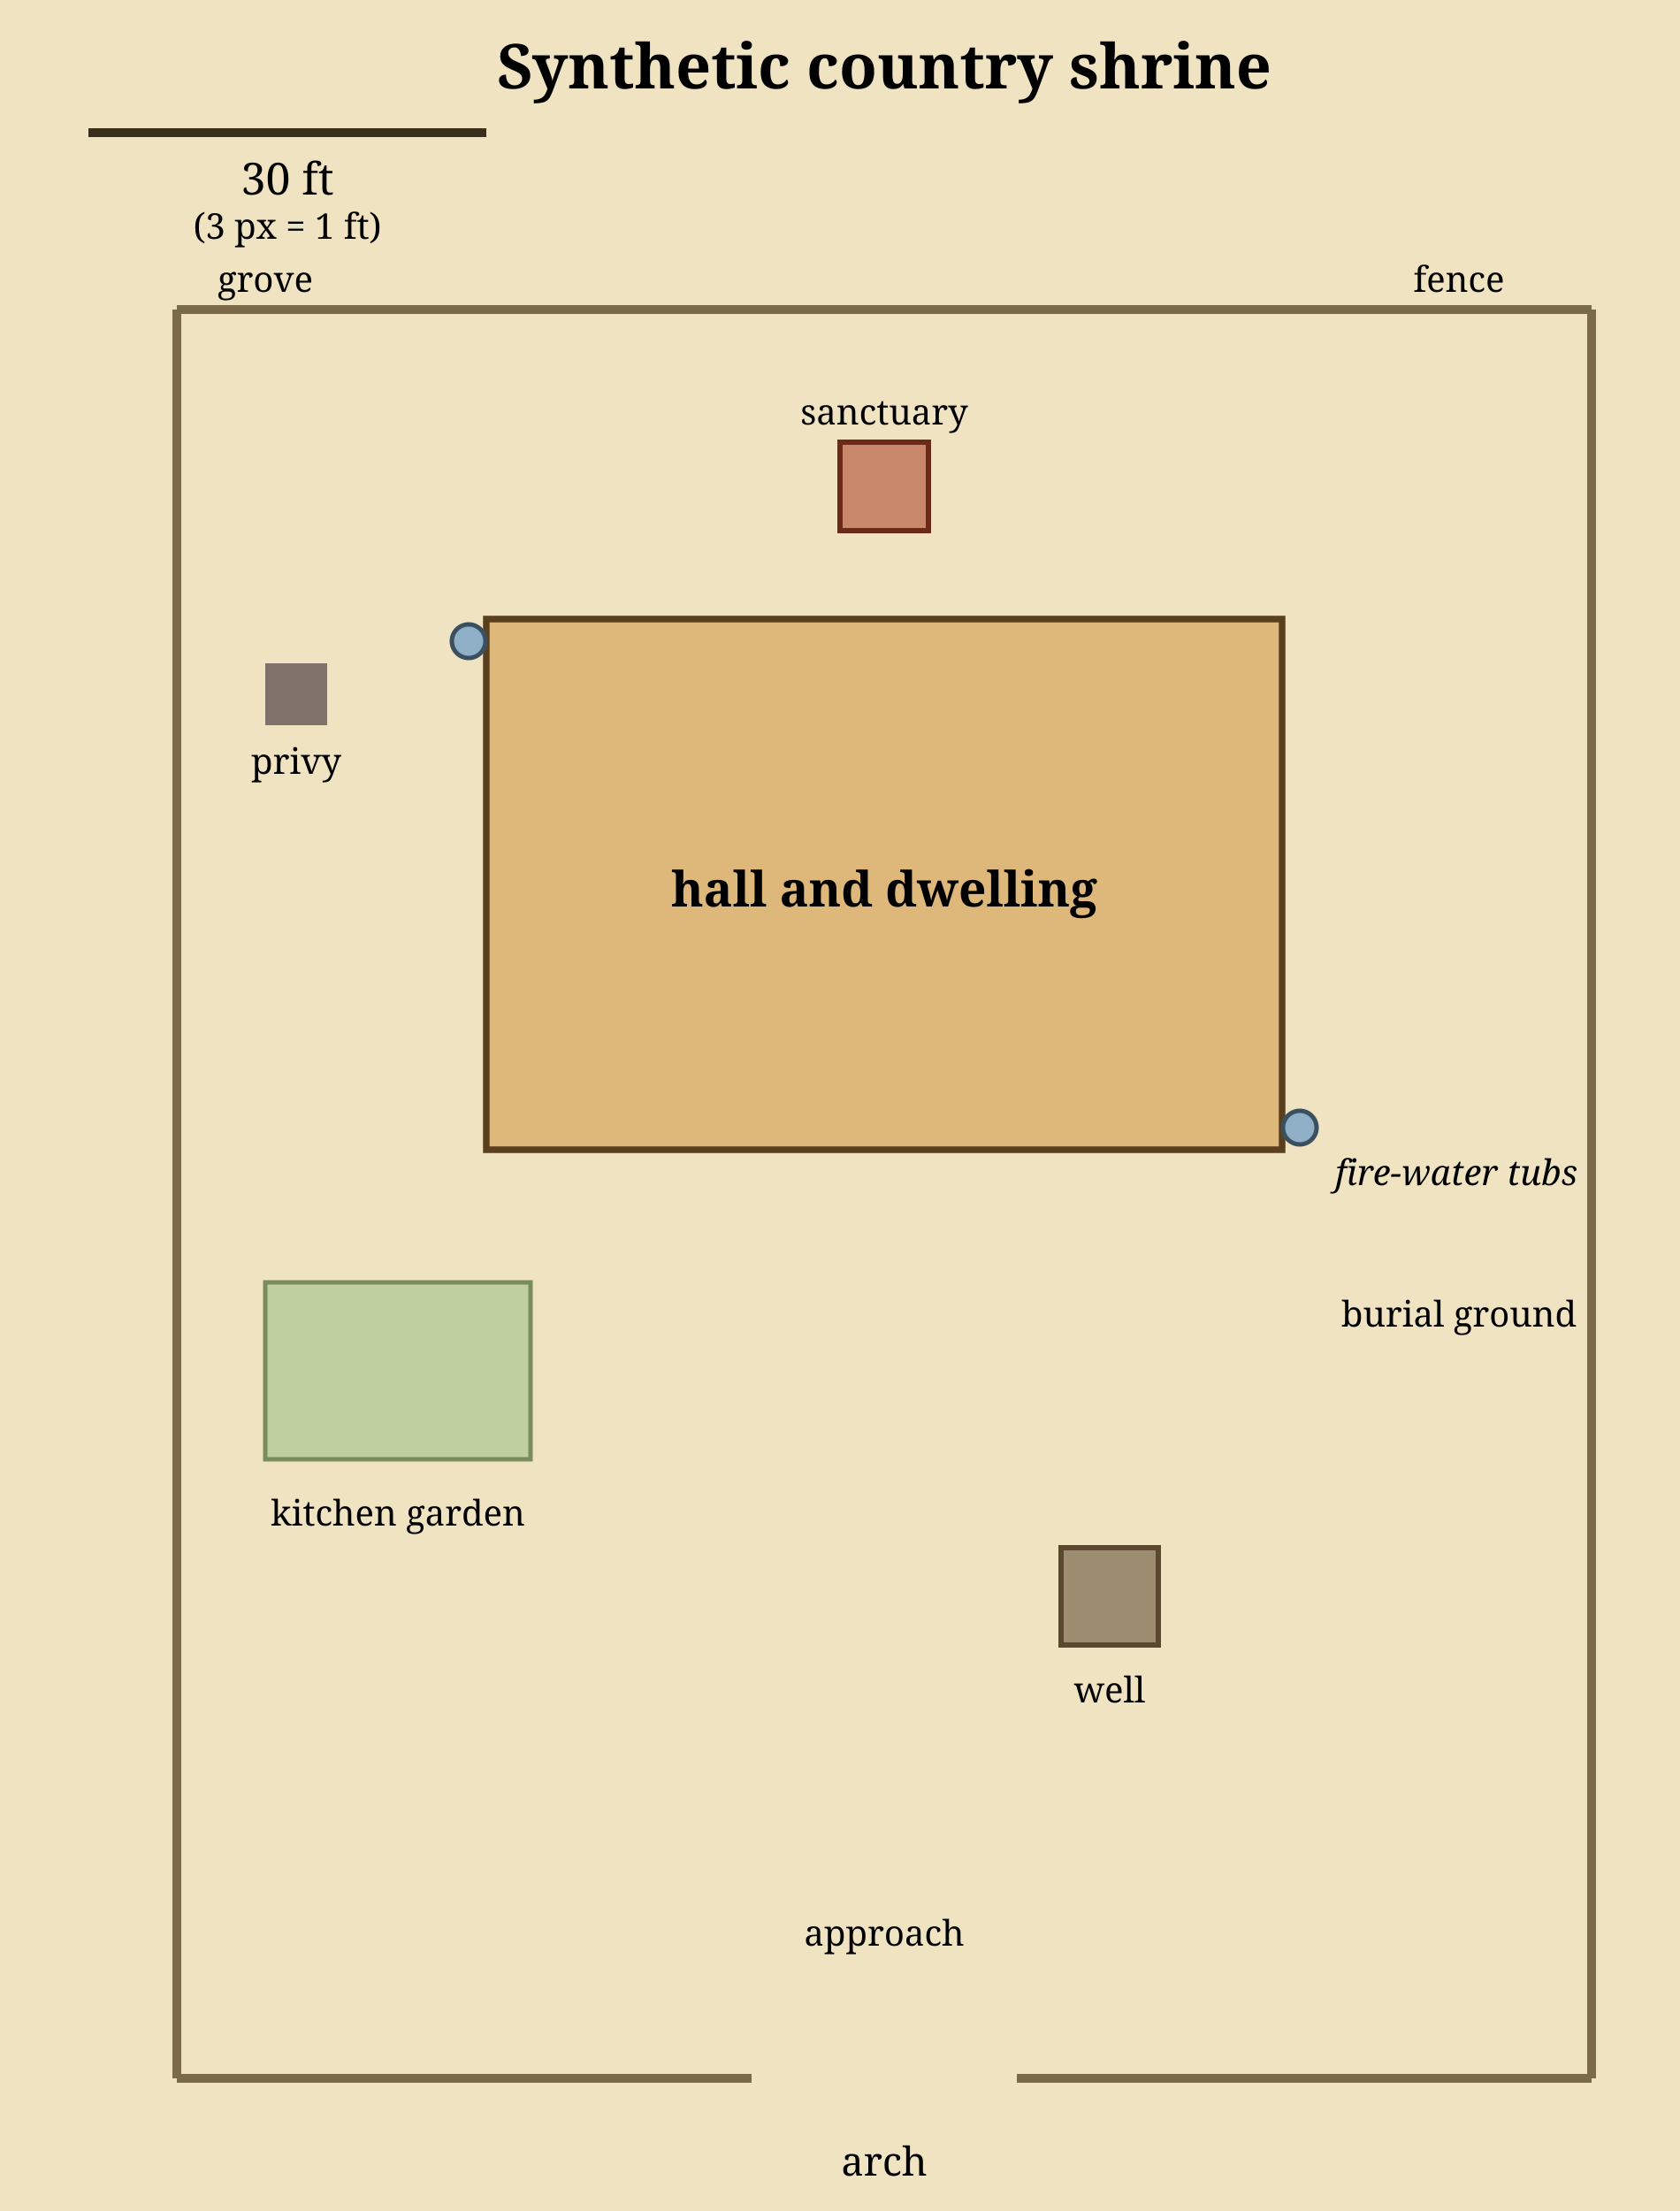
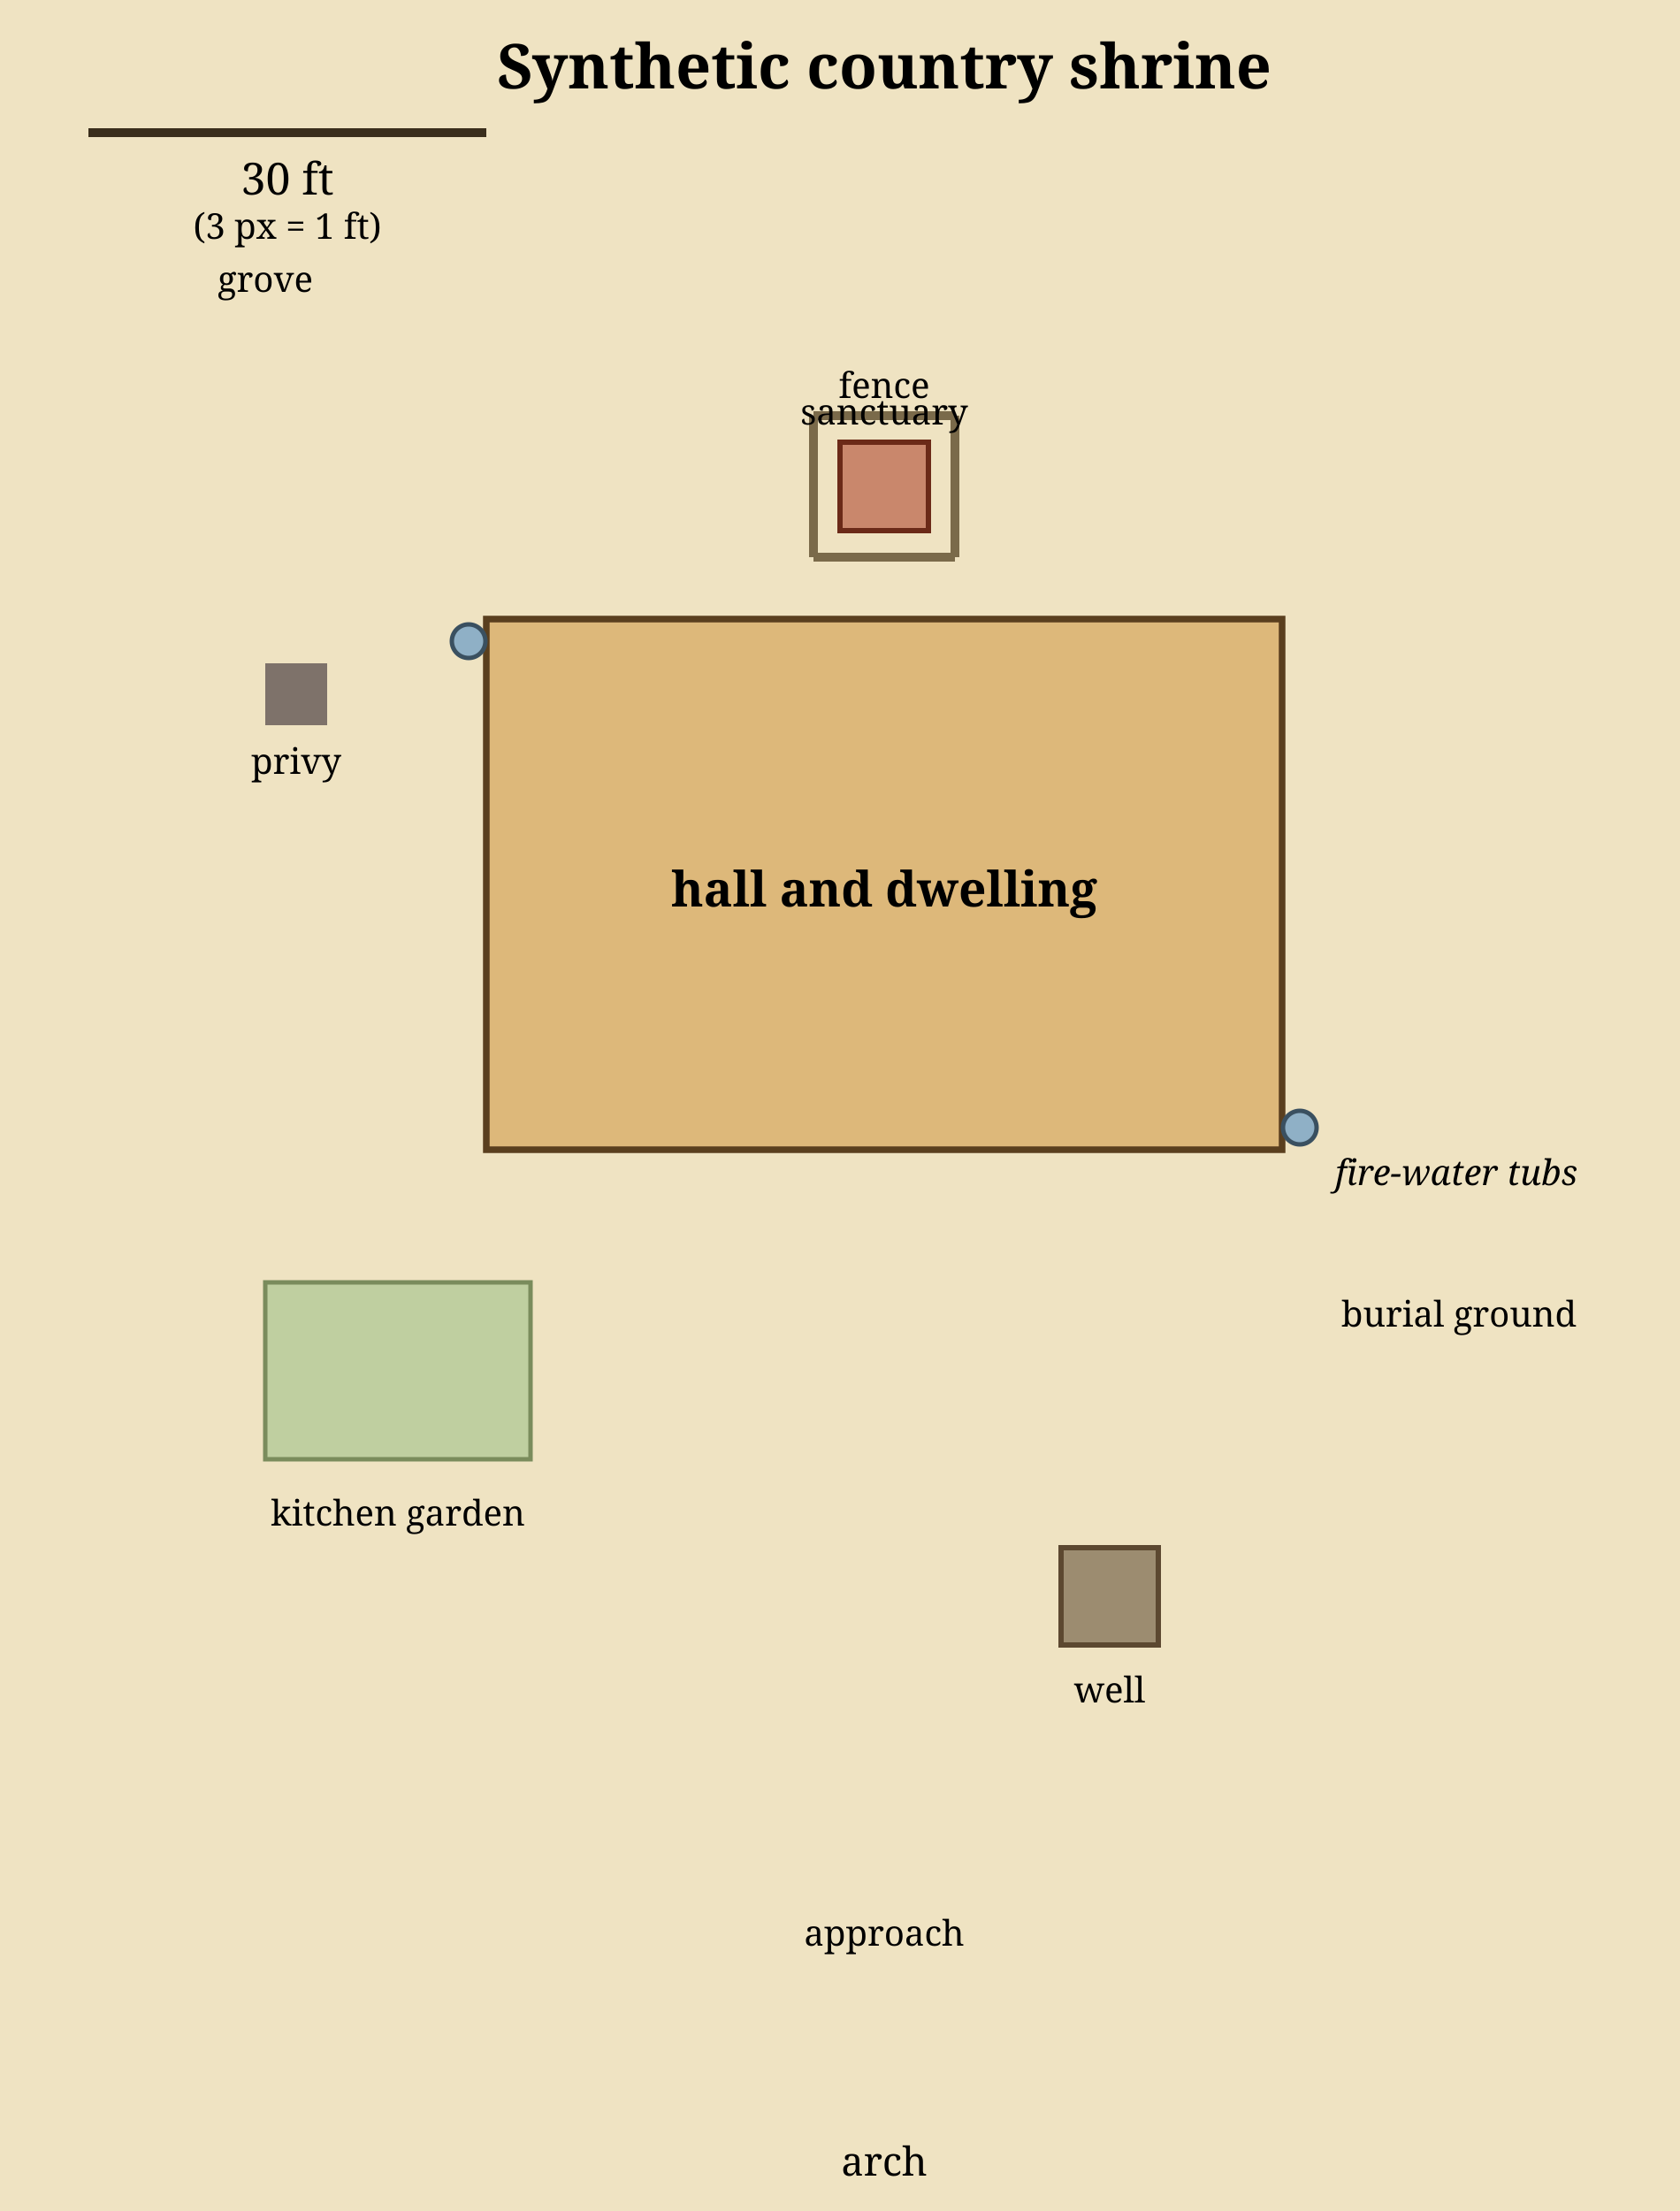
<svg xmlns="http://www.w3.org/2000/svg" viewBox="0 0 380 500" font-family="Georgia, serif">
  <rect x="0" y="0" width="380" height="500" fill="#EFE3C2" />
  <text x="200" y="20" text-anchor="middle" font-size="14" font-weight="bold">Synthetic country shrine</text>
  <g stroke="#3A2E1C">
    <line x1="20" y1="30" x2="110" y2="30" stroke-width="2" />
  </g>
  <text x="65" y="44" text-anchor="middle" font-size="10">30 ft</text>
  <text x="65" y="54" text-anchor="middle" font-size="8">(3 px = 1 ft)</text>
  <rect x="40" y="70" width="320" height="400" fill="url(#keidai-gravel)" id="precinct" />
  <g id="fence" stroke="#7A6A4A" stroke-width="2" fill="none">
-     <line x1="40" y1="70" x2="360" y2="70" />
-     <line x1="40" y1="70" x2="40" y2="470" />
-     <line x1="360" y1="70" x2="360" y2="470" />
-     <line x1="40" y1="470" x2="170" y2="470" />
-     <line x1="230" y1="470" x2="360" y2="470" />
+     <line x1="184" y1="94" x2="216" y2="94" />
+     <line x1="184" y1="94" x2="184" y2="126" />
+     <line x1="216" y1="94" x2="216" y2="126" />
+     <line x1="184" y1="126" x2="216" y2="126" />
  </g>
-   <text x="330" y="66" text-anchor="middle" font-size="8">fence</text>
+   <text x="200" y="90" text-anchor="middle" font-size="8">fence</text>
  <text x="60" y="66" text-anchor="middle" font-size="8">grove</text>
  <rect x="185" y="270" width="30" height="200" fill="none" id="approach" />
  <text x="200" y="440" text-anchor="middle" font-size="8">approach</text>
  <rect x="170" y="458" width="60" height="24" fill="none" id="arch" />
  <text x="200" y="492" text-anchor="middle" font-size="9">arch</text>
  <rect x="110" y="140" width="180" height="120" fill="#DDB87A" stroke="#5A3F1E" stroke-width="1.5" id="hall" />
  <text x="200" y="205" text-anchor="middle" font-size="11" font-weight="bold">hall and dwelling</text>
  <rect x="190" y="100" width="20" height="20" fill="#C9876C" stroke="#6B2A18" stroke-width="1.2" id="sanctuary" />
  <text x="200" y="96" text-anchor="middle" font-size="8">sanctuary</text>
  <rect x="240" y="350" width="22" height="22" fill="#9C8C70" stroke="#5C4830" stroke-width="1.2" id="well" />
  <text x="251" y="385" text-anchor="middle" font-size="8">well</text>
  <rect x="60" y="290" width="60" height="40" fill="#BFCFA0" stroke="#7A8C5C" stroke-width="1" />
  <text x="90" y="345" text-anchor="middle" font-size="8">kitchen garden</text>
  <rect x="60" y="150" width="14" height="14" fill="#7E726A" />
  <text x="67" y="175" text-anchor="middle" font-size="8">privy</text>
  <text x="330" y="300" text-anchor="middle" font-size="8">burial ground</text>
  <g fill="#8FB0C6" stroke="#3A5060" stroke-width="1">
    <circle cx="106" cy="145" r="3.8" />
    <circle cx="294" cy="255" r="3.8" />
  </g>
  <text x="302" y="268" font-size="8" font-style="italic">fire-water tubs</text>
</svg>
